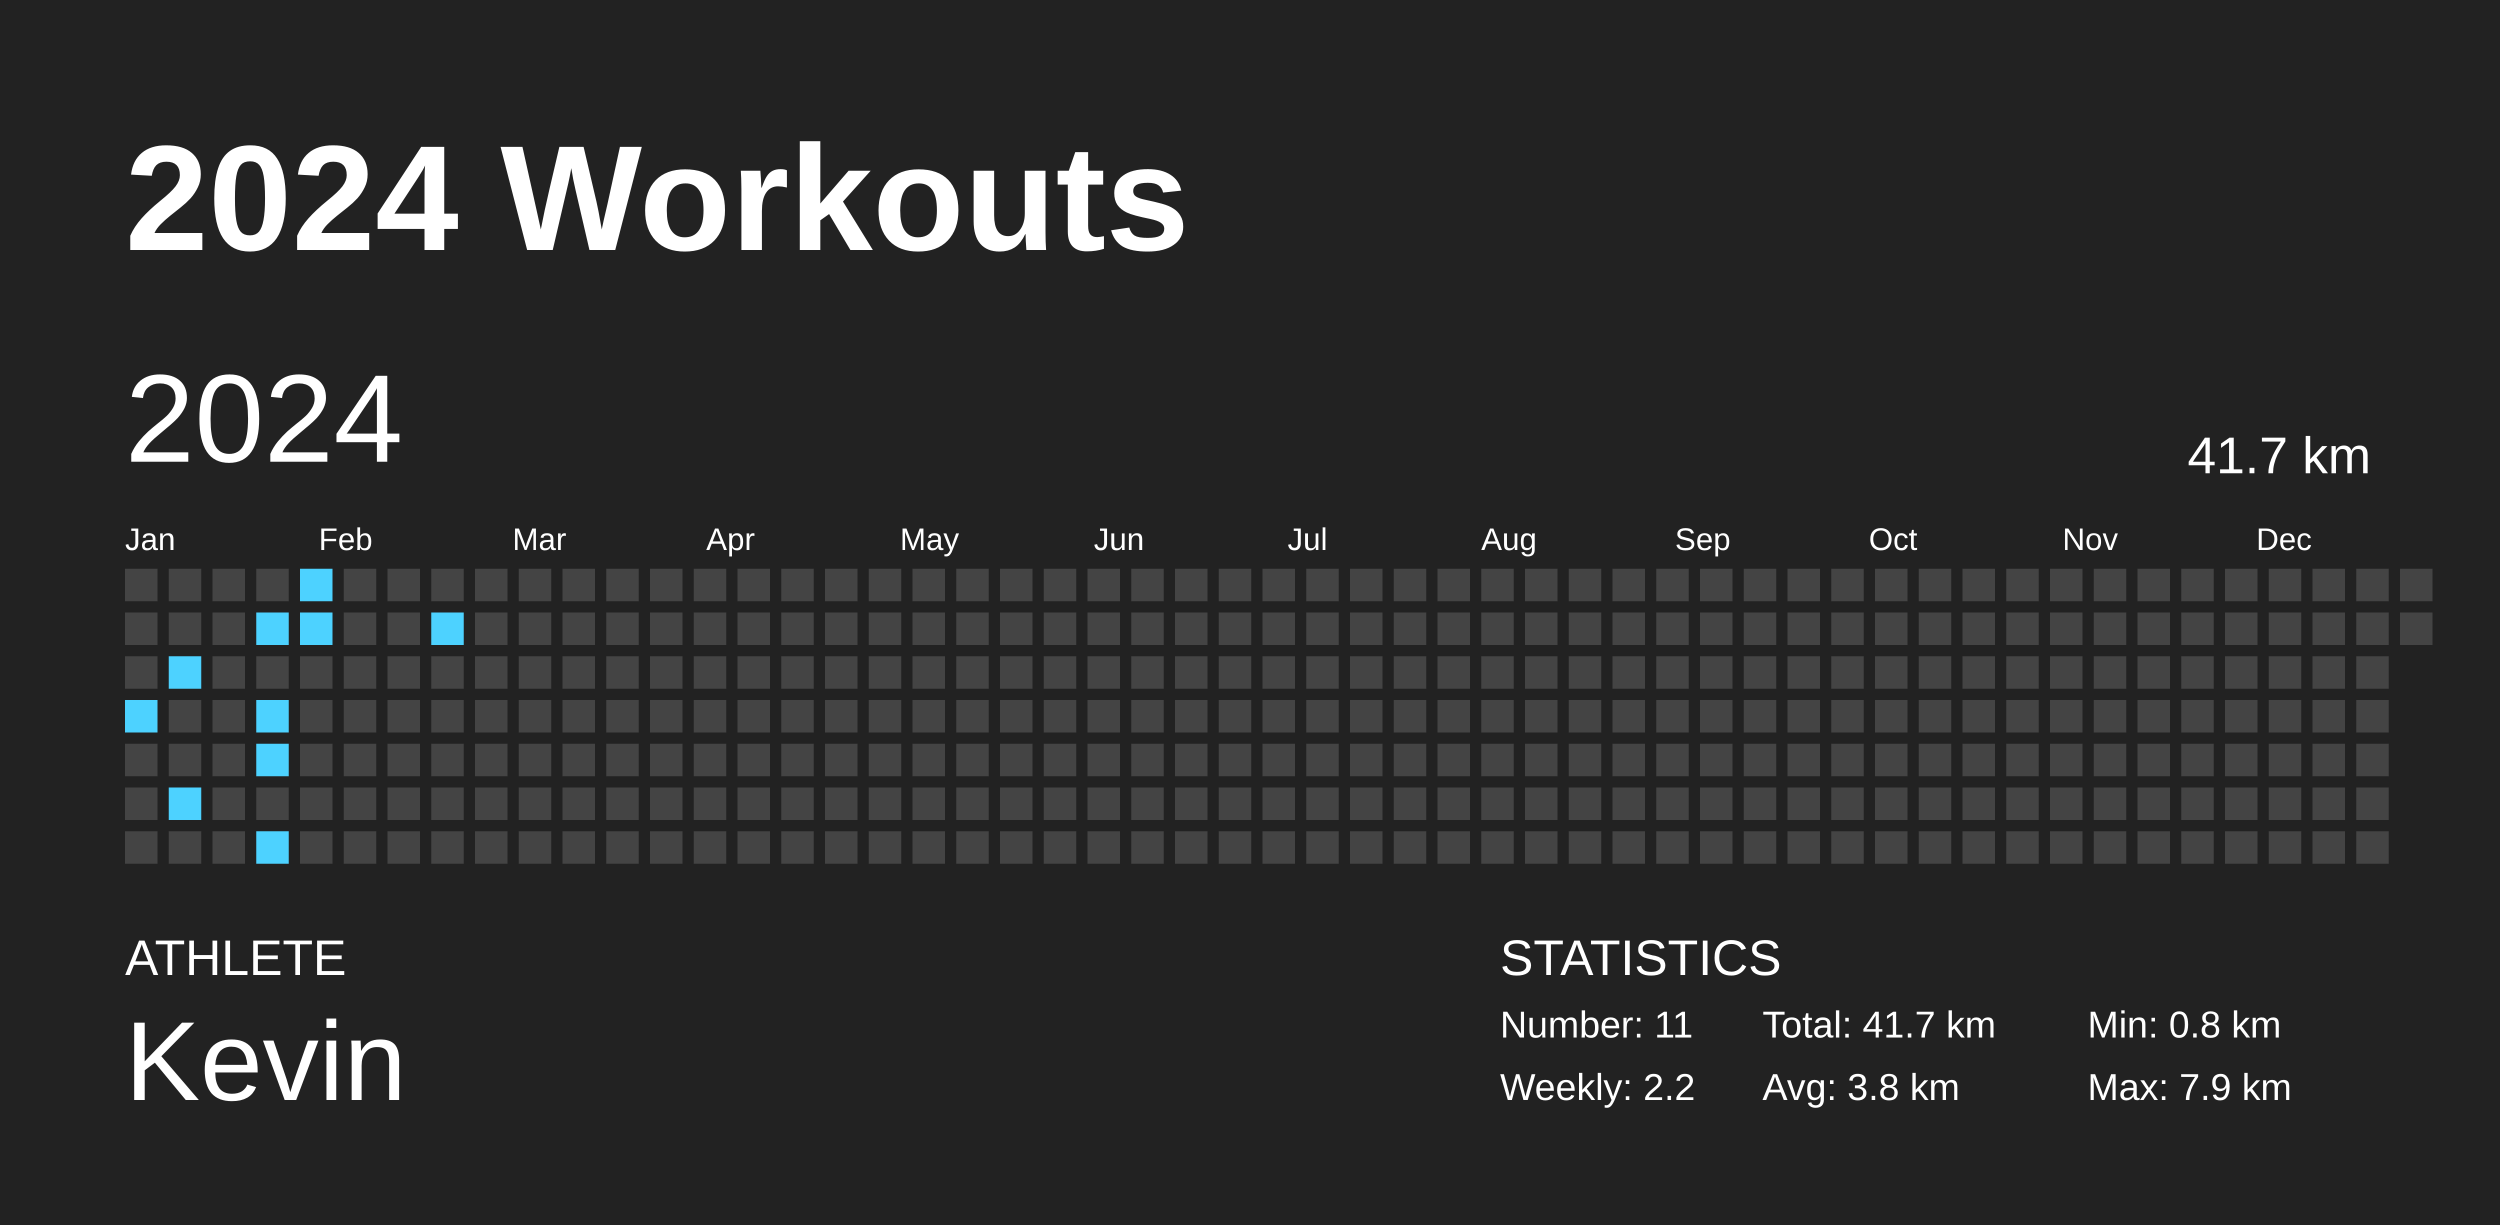
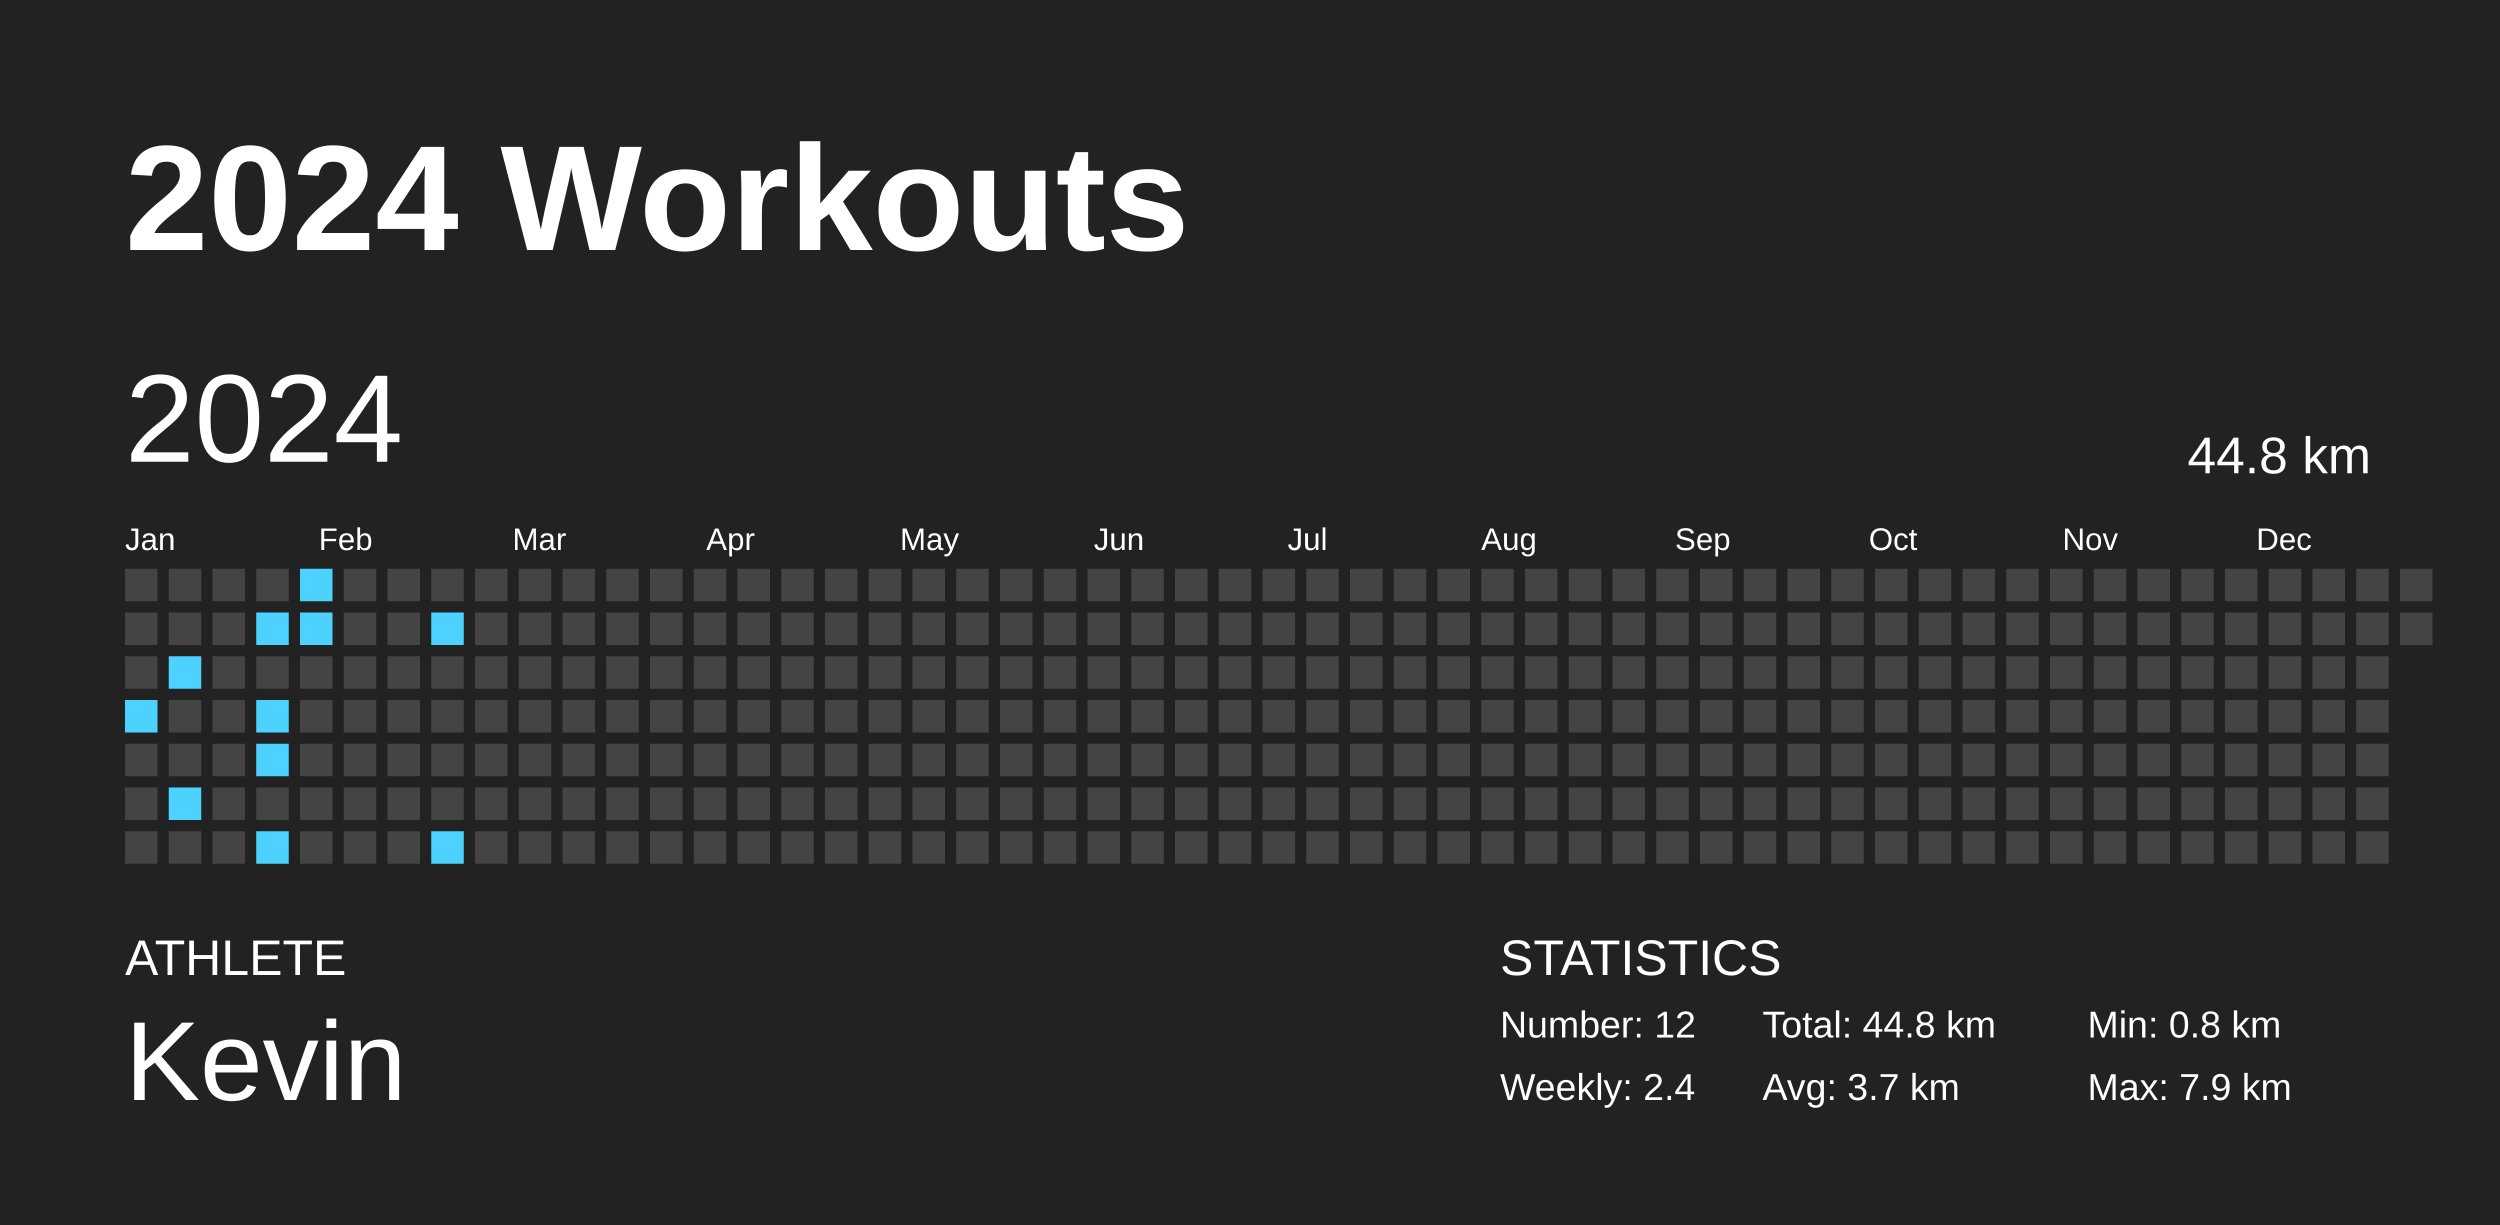
<svg xmlns="http://www.w3.org/2000/svg" baseProfile="full" height="98mm" version="1.1" viewBox="0,0,200,98" width="200mm">
  <defs />
  <rect fill="#222222" height="98" width="200" x="0" y="0" />
  <text fill="#FFFFFF" style="font-size:12px; font-family:Arial; font-weight:bold;" x="10" y="20">2024 Workouts</text>
  <text fill="#FFFFFF" style="font-size:4px; font-family:Arial" x="10" y="78">ATHLETE</text>
  <text fill="#FFFFFF" style="font-size:9px; font-family:Arial" x="10" y="88">Kevin</text>
  <text fill="#FFFFFF" style="font-size:4px; font-family:Arial" x="120" y="78">STATISTICS</text>
-   <text fill="#FFFFFF" style="font-size:3px; font-family:Arial" x="120" y="83">Number: 11</text>
-   <text fill="#FFFFFF" style="font-size:3px; font-family:Arial" x="120" y="88">Weekly: 2.2</text>
-   <text fill="#FFFFFF" style="font-size:3px; font-family:Arial" x="141" y="83">Total: 41.7 km</text>
-   <text fill="#FFFFFF" style="font-size:3px; font-family:Arial" x="141" y="88">Avg: 3.8 km</text>
+   <text fill="#FFFFFF" style="font-size:3px; font-family:Arial" x="120" y="83">Number: 12</text>
+   <text fill="#FFFFFF" style="font-size:3px; font-family:Arial" x="120" y="88">Weekly: 2.4</text>
+   <text fill="#FFFFFF" style="font-size:3px; font-family:Arial" x="141" y="83">Total: 44.8 km</text>
+   <text fill="#FFFFFF" style="font-size:3px; font-family:Arial" x="141" y="88">Avg: 3.7 km</text>
  <text fill="#FFFFFF" style="font-size:3px; font-family:Arial" x="167" y="83">Min: 0.8 km</text>
  <text fill="#FFFFFF" style="font-size:3px; font-family:Arial" x="167" y="88">Max: 7.9 km</text>
  <text dominant-baseline="hanging" fill="#FFFFFF" style="font-size:10.0px; font-family:Arial;" x="10" y="30">2024</text>
-   <text dominant-baseline="hanging" fill="#FFFFFF" style="font-size:4.125px; font-family:Arial;" x="175" y="35">41.7 km</text>
+   <text dominant-baseline="hanging" fill="#FFFFFF" style="font-size:4.125px; font-family:Arial;" x="175" y="35">44.8 km</text>
  <text fill="#FFFFFF" style="font-size:2.5px; font-family:Arial" x="10.0" y="44">Jan</text>
  <text fill="#FFFFFF" style="font-size:2.5px; font-family:Arial" x="25.5" y="44">Feb</text>
  <text fill="#FFFFFF" style="font-size:2.5px; font-family:Arial" x="41.0" y="44">Mar</text>
  <text fill="#FFFFFF" style="font-size:2.5px; font-family:Arial" x="56.5" y="44">Apr</text>
  <text fill="#FFFFFF" style="font-size:2.5px; font-family:Arial" x="72.0" y="44">May</text>
  <text fill="#FFFFFF" style="font-size:2.5px; font-family:Arial" x="87.5" y="44">Jun</text>
  <text fill="#FFFFFF" style="font-size:2.5px; font-family:Arial" x="103.0" y="44">Jul</text>
  <text fill="#FFFFFF" style="font-size:2.5px; font-family:Arial" x="118.5" y="44">Aug</text>
  <text fill="#FFFFFF" style="font-size:2.5px; font-family:Arial" x="134.0" y="44">Sep</text>
  <text fill="#FFFFFF" style="font-size:2.5px; font-family:Arial" x="149.5" y="44">Oct</text>
  <text fill="#FFFFFF" style="font-size:2.5px; font-family:Arial" x="165.0" y="44">Nov</text>
  <text fill="#FFFFFF" style="font-size:2.5px; font-family:Arial" x="180.5" y="44">Dec</text>
  <rect fill="#444444" height="2.6" width="2.6" x="10.0" y="45.5" />
  <rect fill="#444444" height="2.6" width="2.6" x="10.0" y="49.0" />
  <rect fill="#444444" height="2.6" width="2.6" x="10.0" y="52.5" />
  <rect fill="#4dd2ff" height="2.6" width="2.6" x="10.0" y="56.0" />
  <rect fill="#444444" height="2.6" width="2.6" x="10.0" y="59.5" />
  <rect fill="#444444" height="2.6" width="2.6" x="10.0" y="63.0" />
  <rect fill="#444444" height="2.6" width="2.6" x="10.0" y="66.5" />
  <rect fill="#444444" height="2.6" width="2.6" x="13.5" y="45.5" />
  <rect fill="#444444" height="2.6" width="2.6" x="13.5" y="49.0" />
  <rect fill="#4dd2ff" height="2.6" width="2.6" x="13.5" y="52.5" />
  <rect fill="#444444" height="2.6" width="2.6" x="13.5" y="56.0" />
  <rect fill="#444444" height="2.6" width="2.6" x="13.5" y="59.5" />
  <rect fill="#4dd2ff" height="2.6" width="2.6" x="13.5" y="63.0" />
  <rect fill="#444444" height="2.6" width="2.6" x="13.5" y="66.5" />
  <rect fill="#444444" height="2.6" width="2.6" x="17.0" y="45.5" />
  <rect fill="#444444" height="2.6" width="2.6" x="17.0" y="49.0" />
  <rect fill="#444444" height="2.6" width="2.6" x="17.0" y="52.5" />
  <rect fill="#444444" height="2.6" width="2.6" x="17.0" y="56.0" />
  <rect fill="#444444" height="2.6" width="2.6" x="17.0" y="59.5" />
  <rect fill="#444444" height="2.6" width="2.6" x="17.0" y="63.0" />
  <rect fill="#444444" height="2.6" width="2.6" x="17.0" y="66.5" />
  <rect fill="#444444" height="2.6" width="2.6" x="20.5" y="45.5" />
  <rect fill="#4dd2ff" height="2.6" width="2.6" x="20.5" y="49.0" />
  <rect fill="#444444" height="2.6" width="2.6" x="20.5" y="52.5" />
  <rect fill="#4dd2ff" height="2.6" width="2.6" x="20.5" y="56.0" />
  <rect fill="#4dd2ff" height="2.6" width="2.6" x="20.5" y="59.5" />
  <rect fill="#444444" height="2.6" width="2.6" x="20.5" y="63.0" />
  <rect fill="#4dd2ff" height="2.6" width="2.6" x="20.5" y="66.5" />
  <rect fill="#4dd2ff" height="2.6" width="2.6" x="24.0" y="45.5" />
  <rect fill="#4dd2ff" height="2.6" width="2.6" x="24.0" y="49.0" />
  <rect fill="#444444" height="2.6" width="2.6" x="24.0" y="52.5" />
  <rect fill="#444444" height="2.6" width="2.6" x="24.0" y="56.0" />
  <rect fill="#444444" height="2.6" width="2.6" x="24.0" y="59.5" />
  <rect fill="#444444" height="2.6" width="2.6" x="24.0" y="63.0" />
  <rect fill="#444444" height="2.6" width="2.6" x="24.0" y="66.5" />
  <rect fill="#444444" height="2.6" width="2.6" x="27.5" y="45.5" />
  <rect fill="#444444" height="2.6" width="2.6" x="27.5" y="49.0" />
  <rect fill="#444444" height="2.6" width="2.6" x="27.5" y="52.5" />
  <rect fill="#444444" height="2.6" width="2.6" x="27.5" y="56.0" />
  <rect fill="#444444" height="2.6" width="2.6" x="27.5" y="59.5" />
  <rect fill="#444444" height="2.6" width="2.6" x="27.5" y="63.0" />
  <rect fill="#444444" height="2.6" width="2.6" x="27.5" y="66.5" />
  <rect fill="#444444" height="2.6" width="2.6" x="31.0" y="45.5" />
  <rect fill="#444444" height="2.6" width="2.6" x="31.0" y="49.0" />
  <rect fill="#444444" height="2.6" width="2.6" x="31.0" y="52.5" />
  <rect fill="#444444" height="2.6" width="2.6" x="31.0" y="56.0" />
  <rect fill="#444444" height="2.6" width="2.6" x="31.0" y="59.5" />
  <rect fill="#444444" height="2.6" width="2.6" x="31.0" y="63.0" />
  <rect fill="#444444" height="2.6" width="2.6" x="31.0" y="66.5" />
  <rect fill="#444444" height="2.6" width="2.6" x="34.5" y="45.5" />
  <rect fill="#4dd2ff" height="2.6" width="2.6" x="34.5" y="49.0" />
  <rect fill="#444444" height="2.6" width="2.6" x="34.5" y="52.5" />
  <rect fill="#444444" height="2.6" width="2.6" x="34.5" y="56.0" />
  <rect fill="#444444" height="2.6" width="2.6" x="34.5" y="59.5" />
  <rect fill="#444444" height="2.6" width="2.6" x="34.5" y="63.0" />
-   <rect fill="#444444" height="2.6" width="2.6" x="34.5" y="66.5" />
+   <rect fill="#4dd2ff" height="2.6" width="2.6" x="34.5" y="66.5" />
  <rect fill="#444444" height="2.6" width="2.6" x="38.0" y="45.5" />
  <rect fill="#444444" height="2.6" width="2.6" x="38.0" y="49.0" />
  <rect fill="#444444" height="2.6" width="2.6" x="38.0" y="52.5" />
  <rect fill="#444444" height="2.6" width="2.6" x="38.0" y="56.0" />
  <rect fill="#444444" height="2.6" width="2.6" x="38.0" y="59.5" />
  <rect fill="#444444" height="2.6" width="2.6" x="38.0" y="63.0" />
  <rect fill="#444444" height="2.6" width="2.6" x="38.0" y="66.5" />
  <rect fill="#444444" height="2.6" width="2.6" x="41.5" y="45.5" />
  <rect fill="#444444" height="2.6" width="2.6" x="41.5" y="49.0" />
  <rect fill="#444444" height="2.6" width="2.6" x="41.5" y="52.5" />
  <rect fill="#444444" height="2.6" width="2.6" x="41.5" y="56.0" />
  <rect fill="#444444" height="2.6" width="2.6" x="41.5" y="59.5" />
  <rect fill="#444444" height="2.6" width="2.6" x="41.5" y="63.0" />
  <rect fill="#444444" height="2.6" width="2.6" x="41.5" y="66.5" />
  <rect fill="#444444" height="2.6" width="2.6" x="45.0" y="45.5" />
  <rect fill="#444444" height="2.6" width="2.6" x="45.0" y="49.0" />
  <rect fill="#444444" height="2.6" width="2.6" x="45.0" y="52.5" />
  <rect fill="#444444" height="2.6" width="2.6" x="45.0" y="56.0" />
  <rect fill="#444444" height="2.6" width="2.6" x="45.0" y="59.5" />
  <rect fill="#444444" height="2.6" width="2.6" x="45.0" y="63.0" />
  <rect fill="#444444" height="2.6" width="2.6" x="45.0" y="66.5" />
  <rect fill="#444444" height="2.6" width="2.6" x="48.5" y="45.5" />
  <rect fill="#444444" height="2.6" width="2.6" x="48.5" y="49.0" />
  <rect fill="#444444" height="2.6" width="2.6" x="48.5" y="52.5" />
  <rect fill="#444444" height="2.6" width="2.6" x="48.5" y="56.0" />
  <rect fill="#444444" height="2.6" width="2.6" x="48.5" y="59.5" />
  <rect fill="#444444" height="2.6" width="2.6" x="48.5" y="63.0" />
  <rect fill="#444444" height="2.6" width="2.6" x="48.5" y="66.5" />
  <rect fill="#444444" height="2.6" width="2.6" x="52.0" y="45.5" />
  <rect fill="#444444" height="2.6" width="2.6" x="52.0" y="49.0" />
  <rect fill="#444444" height="2.6" width="2.6" x="52.0" y="52.5" />
  <rect fill="#444444" height="2.6" width="2.6" x="52.0" y="56.0" />
  <rect fill="#444444" height="2.6" width="2.6" x="52.0" y="59.5" />
  <rect fill="#444444" height="2.6" width="2.6" x="52.0" y="63.0" />
  <rect fill="#444444" height="2.6" width="2.6" x="52.0" y="66.5" />
  <rect fill="#444444" height="2.6" width="2.6" x="55.5" y="45.5" />
  <rect fill="#444444" height="2.6" width="2.6" x="55.5" y="49.0" />
  <rect fill="#444444" height="2.6" width="2.6" x="55.5" y="52.5" />
  <rect fill="#444444" height="2.6" width="2.6" x="55.5" y="56.0" />
  <rect fill="#444444" height="2.6" width="2.6" x="55.5" y="59.5" />
  <rect fill="#444444" height="2.6" width="2.6" x="55.5" y="63.0" />
  <rect fill="#444444" height="2.6" width="2.6" x="55.5" y="66.5" />
  <rect fill="#444444" height="2.6" width="2.6" x="59.0" y="45.5" />
  <rect fill="#444444" height="2.6" width="2.6" x="59.0" y="49.0" />
  <rect fill="#444444" height="2.6" width="2.6" x="59.0" y="52.5" />
  <rect fill="#444444" height="2.6" width="2.6" x="59.0" y="56.0" />
  <rect fill="#444444" height="2.6" width="2.6" x="59.0" y="59.5" />
  <rect fill="#444444" height="2.6" width="2.6" x="59.0" y="63.0" />
  <rect fill="#444444" height="2.6" width="2.6" x="59.0" y="66.5" />
  <rect fill="#444444" height="2.6" width="2.6" x="62.5" y="45.5" />
  <rect fill="#444444" height="2.6" width="2.6" x="62.5" y="49.0" />
  <rect fill="#444444" height="2.6" width="2.6" x="62.5" y="52.5" />
  <rect fill="#444444" height="2.6" width="2.6" x="62.5" y="56.0" />
  <rect fill="#444444" height="2.6" width="2.6" x="62.5" y="59.5" />
  <rect fill="#444444" height="2.6" width="2.6" x="62.5" y="63.0" />
  <rect fill="#444444" height="2.6" width="2.6" x="62.5" y="66.5" />
  <rect fill="#444444" height="2.6" width="2.6" x="66.0" y="45.5" />
  <rect fill="#444444" height="2.6" width="2.6" x="66.0" y="49.0" />
  <rect fill="#444444" height="2.6" width="2.6" x="66.0" y="52.5" />
  <rect fill="#444444" height="2.6" width="2.6" x="66.0" y="56.0" />
  <rect fill="#444444" height="2.6" width="2.6" x="66.0" y="59.5" />
  <rect fill="#444444" height="2.6" width="2.6" x="66.0" y="63.0" />
  <rect fill="#444444" height="2.6" width="2.6" x="66.0" y="66.5" />
  <rect fill="#444444" height="2.6" width="2.6" x="69.5" y="45.5" />
  <rect fill="#444444" height="2.6" width="2.6" x="69.5" y="49.0" />
  <rect fill="#444444" height="2.6" width="2.6" x="69.5" y="52.5" />
  <rect fill="#444444" height="2.6" width="2.6" x="69.5" y="56.0" />
  <rect fill="#444444" height="2.6" width="2.6" x="69.5" y="59.5" />
  <rect fill="#444444" height="2.6" width="2.6" x="69.5" y="63.0" />
  <rect fill="#444444" height="2.6" width="2.6" x="69.5" y="66.5" />
  <rect fill="#444444" height="2.6" width="2.6" x="73.0" y="45.5" />
  <rect fill="#444444" height="2.6" width="2.6" x="73.0" y="49.0" />
  <rect fill="#444444" height="2.6" width="2.6" x="73.0" y="52.5" />
  <rect fill="#444444" height="2.6" width="2.6" x="73.0" y="56.0" />
  <rect fill="#444444" height="2.6" width="2.6" x="73.0" y="59.5" />
  <rect fill="#444444" height="2.6" width="2.6" x="73.0" y="63.0" />
  <rect fill="#444444" height="2.6" width="2.6" x="73.0" y="66.5" />
  <rect fill="#444444" height="2.6" width="2.6" x="76.5" y="45.5" />
  <rect fill="#444444" height="2.6" width="2.6" x="76.5" y="49.0" />
  <rect fill="#444444" height="2.6" width="2.6" x="76.5" y="52.5" />
  <rect fill="#444444" height="2.6" width="2.6" x="76.5" y="56.0" />
  <rect fill="#444444" height="2.6" width="2.6" x="76.5" y="59.5" />
  <rect fill="#444444" height="2.6" width="2.6" x="76.5" y="63.0" />
  <rect fill="#444444" height="2.6" width="2.6" x="76.5" y="66.5" />
  <rect fill="#444444" height="2.6" width="2.6" x="80.0" y="45.5" />
  <rect fill="#444444" height="2.6" width="2.6" x="80.0" y="49.0" />
  <rect fill="#444444" height="2.6" width="2.6" x="80.0" y="52.5" />
  <rect fill="#444444" height="2.6" width="2.6" x="80.0" y="56.0" />
  <rect fill="#444444" height="2.6" width="2.6" x="80.0" y="59.5" />
  <rect fill="#444444" height="2.6" width="2.6" x="80.0" y="63.0" />
  <rect fill="#444444" height="2.6" width="2.6" x="80.0" y="66.5" />
  <rect fill="#444444" height="2.6" width="2.6" x="83.5" y="45.5" />
  <rect fill="#444444" height="2.6" width="2.6" x="83.5" y="49.0" />
  <rect fill="#444444" height="2.6" width="2.6" x="83.5" y="52.5" />
  <rect fill="#444444" height="2.6" width="2.6" x="83.5" y="56.0" />
  <rect fill="#444444" height="2.6" width="2.6" x="83.5" y="59.5" />
  <rect fill="#444444" height="2.6" width="2.6" x="83.5" y="63.0" />
  <rect fill="#444444" height="2.6" width="2.6" x="83.5" y="66.5" />
  <rect fill="#444444" height="2.6" width="2.6" x="87.0" y="45.5" />
  <rect fill="#444444" height="2.6" width="2.6" x="87.0" y="49.0" />
  <rect fill="#444444" height="2.6" width="2.6" x="87.0" y="52.5" />
  <rect fill="#444444" height="2.6" width="2.6" x="87.0" y="56.0" />
  <rect fill="#444444" height="2.6" width="2.6" x="87.0" y="59.5" />
  <rect fill="#444444" height="2.6" width="2.6" x="87.0" y="63.0" />
  <rect fill="#444444" height="2.6" width="2.6" x="87.0" y="66.5" />
  <rect fill="#444444" height="2.6" width="2.6" x="90.5" y="45.5" />
  <rect fill="#444444" height="2.6" width="2.6" x="90.5" y="49.0" />
  <rect fill="#444444" height="2.6" width="2.6" x="90.5" y="52.5" />
  <rect fill="#444444" height="2.6" width="2.6" x="90.5" y="56.0" />
  <rect fill="#444444" height="2.6" width="2.6" x="90.5" y="59.5" />
  <rect fill="#444444" height="2.6" width="2.6" x="90.5" y="63.0" />
  <rect fill="#444444" height="2.6" width="2.6" x="90.5" y="66.5" />
  <rect fill="#444444" height="2.6" width="2.6" x="94.0" y="45.5" />
  <rect fill="#444444" height="2.6" width="2.6" x="94.0" y="49.0" />
  <rect fill="#444444" height="2.6" width="2.6" x="94.0" y="52.5" />
  <rect fill="#444444" height="2.6" width="2.6" x="94.0" y="56.0" />
  <rect fill="#444444" height="2.6" width="2.6" x="94.0" y="59.5" />
  <rect fill="#444444" height="2.6" width="2.6" x="94.0" y="63.0" />
  <rect fill="#444444" height="2.6" width="2.6" x="94.0" y="66.5" />
  <rect fill="#444444" height="2.6" width="2.6" x="97.5" y="45.5" />
  <rect fill="#444444" height="2.6" width="2.6" x="97.5" y="49.0" />
  <rect fill="#444444" height="2.6" width="2.6" x="97.5" y="52.5" />
  <rect fill="#444444" height="2.6" width="2.6" x="97.5" y="56.0" />
  <rect fill="#444444" height="2.6" width="2.6" x="97.5" y="59.5" />
  <rect fill="#444444" height="2.6" width="2.6" x="97.5" y="63.0" />
  <rect fill="#444444" height="2.6" width="2.6" x="97.5" y="66.5" />
  <rect fill="#444444" height="2.6" width="2.6" x="101.0" y="45.5" />
  <rect fill="#444444" height="2.6" width="2.6" x="101.0" y="49.0" />
  <rect fill="#444444" height="2.6" width="2.6" x="101.0" y="52.5" />
  <rect fill="#444444" height="2.6" width="2.6" x="101.0" y="56.0" />
  <rect fill="#444444" height="2.6" width="2.6" x="101.0" y="59.5" />
  <rect fill="#444444" height="2.6" width="2.6" x="101.0" y="63.0" />
  <rect fill="#444444" height="2.6" width="2.6" x="101.0" y="66.5" />
  <rect fill="#444444" height="2.6" width="2.6" x="104.5" y="45.5" />
  <rect fill="#444444" height="2.6" width="2.6" x="104.5" y="49.0" />
  <rect fill="#444444" height="2.6" width="2.6" x="104.5" y="52.5" />
  <rect fill="#444444" height="2.6" width="2.6" x="104.5" y="56.0" />
  <rect fill="#444444" height="2.6" width="2.6" x="104.5" y="59.5" />
  <rect fill="#444444" height="2.6" width="2.6" x="104.5" y="63.0" />
  <rect fill="#444444" height="2.6" width="2.6" x="104.5" y="66.5" />
  <rect fill="#444444" height="2.6" width="2.6" x="108.0" y="45.5" />
  <rect fill="#444444" height="2.6" width="2.6" x="108.0" y="49.0" />
  <rect fill="#444444" height="2.6" width="2.6" x="108.0" y="52.5" />
  <rect fill="#444444" height="2.6" width="2.6" x="108.0" y="56.0" />
  <rect fill="#444444" height="2.6" width="2.6" x="108.0" y="59.5" />
  <rect fill="#444444" height="2.6" width="2.6" x="108.0" y="63.0" />
  <rect fill="#444444" height="2.6" width="2.6" x="108.0" y="66.5" />
  <rect fill="#444444" height="2.6" width="2.6" x="111.5" y="45.5" />
  <rect fill="#444444" height="2.6" width="2.6" x="111.5" y="49.0" />
  <rect fill="#444444" height="2.6" width="2.6" x="111.5" y="52.5" />
  <rect fill="#444444" height="2.6" width="2.6" x="111.5" y="56.0" />
  <rect fill="#444444" height="2.6" width="2.6" x="111.5" y="59.5" />
  <rect fill="#444444" height="2.6" width="2.6" x="111.5" y="63.0" />
  <rect fill="#444444" height="2.6" width="2.6" x="111.5" y="66.5" />
  <rect fill="#444444" height="2.6" width="2.6" x="115.0" y="45.5" />
  <rect fill="#444444" height="2.6" width="2.6" x="115.0" y="49.0" />
  <rect fill="#444444" height="2.6" width="2.6" x="115.0" y="52.5" />
  <rect fill="#444444" height="2.6" width="2.6" x="115.0" y="56.0" />
  <rect fill="#444444" height="2.6" width="2.6" x="115.0" y="59.5" />
  <rect fill="#444444" height="2.6" width="2.6" x="115.0" y="63.0" />
  <rect fill="#444444" height="2.6" width="2.6" x="115.0" y="66.5" />
  <rect fill="#444444" height="2.6" width="2.6" x="118.5" y="45.5" />
  <rect fill="#444444" height="2.6" width="2.6" x="118.5" y="49.0" />
  <rect fill="#444444" height="2.6" width="2.6" x="118.5" y="52.5" />
  <rect fill="#444444" height="2.6" width="2.6" x="118.5" y="56.0" />
  <rect fill="#444444" height="2.6" width="2.6" x="118.5" y="59.5" />
  <rect fill="#444444" height="2.6" width="2.6" x="118.5" y="63.0" />
  <rect fill="#444444" height="2.6" width="2.6" x="118.5" y="66.5" />
  <rect fill="#444444" height="2.6" width="2.6" x="122.0" y="45.5" />
  <rect fill="#444444" height="2.6" width="2.6" x="122.0" y="49.0" />
  <rect fill="#444444" height="2.6" width="2.6" x="122.0" y="52.5" />
  <rect fill="#444444" height="2.6" width="2.6" x="122.0" y="56.0" />
  <rect fill="#444444" height="2.6" width="2.6" x="122.0" y="59.5" />
  <rect fill="#444444" height="2.6" width="2.6" x="122.0" y="63.0" />
  <rect fill="#444444" height="2.6" width="2.6" x="122.0" y="66.5" />
  <rect fill="#444444" height="2.6" width="2.6" x="125.5" y="45.5" />
  <rect fill="#444444" height="2.6" width="2.6" x="125.5" y="49.0" />
  <rect fill="#444444" height="2.6" width="2.6" x="125.5" y="52.5" />
  <rect fill="#444444" height="2.6" width="2.6" x="125.5" y="56.0" />
  <rect fill="#444444" height="2.6" width="2.6" x="125.5" y="59.5" />
  <rect fill="#444444" height="2.6" width="2.6" x="125.5" y="63.0" />
  <rect fill="#444444" height="2.6" width="2.6" x="125.5" y="66.5" />
  <rect fill="#444444" height="2.6" width="2.6" x="129.0" y="45.5" />
  <rect fill="#444444" height="2.6" width="2.6" x="129.0" y="49.0" />
  <rect fill="#444444" height="2.6" width="2.6" x="129.0" y="52.5" />
  <rect fill="#444444" height="2.6" width="2.6" x="129.0" y="56.0" />
  <rect fill="#444444" height="2.6" width="2.6" x="129.0" y="59.5" />
  <rect fill="#444444" height="2.6" width="2.6" x="129.0" y="63.0" />
  <rect fill="#444444" height="2.6" width="2.6" x="129.0" y="66.5" />
  <rect fill="#444444" height="2.6" width="2.6" x="132.5" y="45.5" />
  <rect fill="#444444" height="2.6" width="2.6" x="132.5" y="49.0" />
  <rect fill="#444444" height="2.6" width="2.6" x="132.5" y="52.5" />
  <rect fill="#444444" height="2.6" width="2.6" x="132.5" y="56.0" />
  <rect fill="#444444" height="2.6" width="2.6" x="132.5" y="59.5" />
  <rect fill="#444444" height="2.6" width="2.6" x="132.5" y="63.0" />
  <rect fill="#444444" height="2.6" width="2.6" x="132.5" y="66.5" />
  <rect fill="#444444" height="2.6" width="2.6" x="136.0" y="45.5" />
  <rect fill="#444444" height="2.6" width="2.6" x="136.0" y="49.0" />
  <rect fill="#444444" height="2.6" width="2.6" x="136.0" y="52.5" />
  <rect fill="#444444" height="2.6" width="2.6" x="136.0" y="56.0" />
  <rect fill="#444444" height="2.6" width="2.6" x="136.0" y="59.5" />
  <rect fill="#444444" height="2.6" width="2.6" x="136.0" y="63.0" />
  <rect fill="#444444" height="2.6" width="2.6" x="136.0" y="66.5" />
  <rect fill="#444444" height="2.6" width="2.6" x="139.5" y="45.5" />
  <rect fill="#444444" height="2.6" width="2.6" x="139.5" y="49.0" />
  <rect fill="#444444" height="2.6" width="2.6" x="139.5" y="52.5" />
  <rect fill="#444444" height="2.6" width="2.6" x="139.5" y="56.0" />
  <rect fill="#444444" height="2.6" width="2.6" x="139.5" y="59.5" />
  <rect fill="#444444" height="2.6" width="2.6" x="139.5" y="63.0" />
  <rect fill="#444444" height="2.6" width="2.6" x="139.5" y="66.5" />
  <rect fill="#444444" height="2.6" width="2.6" x="143.0" y="45.5" />
  <rect fill="#444444" height="2.6" width="2.6" x="143.0" y="49.0" />
  <rect fill="#444444" height="2.6" width="2.6" x="143.0" y="52.5" />
  <rect fill="#444444" height="2.6" width="2.6" x="143.0" y="56.0" />
  <rect fill="#444444" height="2.6" width="2.6" x="143.0" y="59.5" />
  <rect fill="#444444" height="2.6" width="2.6" x="143.0" y="63.0" />
  <rect fill="#444444" height="2.6" width="2.6" x="143.0" y="66.5" />
  <rect fill="#444444" height="2.6" width="2.6" x="146.5" y="45.5" />
  <rect fill="#444444" height="2.6" width="2.6" x="146.5" y="49.0" />
  <rect fill="#444444" height="2.6" width="2.6" x="146.5" y="52.5" />
  <rect fill="#444444" height="2.6" width="2.6" x="146.5" y="56.0" />
  <rect fill="#444444" height="2.6" width="2.6" x="146.5" y="59.5" />
  <rect fill="#444444" height="2.6" width="2.6" x="146.5" y="63.0" />
  <rect fill="#444444" height="2.6" width="2.6" x="146.5" y="66.5" />
  <rect fill="#444444" height="2.6" width="2.6" x="150.0" y="45.5" />
  <rect fill="#444444" height="2.6" width="2.6" x="150.0" y="49.0" />
  <rect fill="#444444" height="2.6" width="2.6" x="150.0" y="52.5" />
  <rect fill="#444444" height="2.6" width="2.6" x="150.0" y="56.0" />
  <rect fill="#444444" height="2.6" width="2.6" x="150.0" y="59.5" />
  <rect fill="#444444" height="2.6" width="2.6" x="150.0" y="63.0" />
  <rect fill="#444444" height="2.6" width="2.6" x="150.0" y="66.5" />
  <rect fill="#444444" height="2.6" width="2.6" x="153.5" y="45.5" />
  <rect fill="#444444" height="2.6" width="2.6" x="153.5" y="49.0" />
  <rect fill="#444444" height="2.6" width="2.6" x="153.5" y="52.5" />
  <rect fill="#444444" height="2.6" width="2.6" x="153.5" y="56.0" />
  <rect fill="#444444" height="2.6" width="2.6" x="153.5" y="59.5" />
  <rect fill="#444444" height="2.6" width="2.6" x="153.5" y="63.0" />
  <rect fill="#444444" height="2.6" width="2.6" x="153.5" y="66.5" />
  <rect fill="#444444" height="2.6" width="2.6" x="157.0" y="45.5" />
  <rect fill="#444444" height="2.6" width="2.6" x="157.0" y="49.0" />
  <rect fill="#444444" height="2.6" width="2.6" x="157.0" y="52.5" />
  <rect fill="#444444" height="2.6" width="2.6" x="157.0" y="56.0" />
  <rect fill="#444444" height="2.6" width="2.6" x="157.0" y="59.5" />
  <rect fill="#444444" height="2.6" width="2.6" x="157.0" y="63.0" />
  <rect fill="#444444" height="2.6" width="2.6" x="157.0" y="66.5" />
  <rect fill="#444444" height="2.6" width="2.6" x="160.5" y="45.5" />
  <rect fill="#444444" height="2.6" width="2.6" x="160.5" y="49.0" />
  <rect fill="#444444" height="2.6" width="2.6" x="160.5" y="52.5" />
  <rect fill="#444444" height="2.6" width="2.6" x="160.5" y="56.0" />
  <rect fill="#444444" height="2.6" width="2.6" x="160.5" y="59.5" />
  <rect fill="#444444" height="2.6" width="2.6" x="160.5" y="63.0" />
  <rect fill="#444444" height="2.6" width="2.6" x="160.5" y="66.5" />
  <rect fill="#444444" height="2.6" width="2.6" x="164.0" y="45.5" />
  <rect fill="#444444" height="2.6" width="2.6" x="164.0" y="49.0" />
  <rect fill="#444444" height="2.6" width="2.6" x="164.0" y="52.5" />
  <rect fill="#444444" height="2.6" width="2.6" x="164.0" y="56.0" />
  <rect fill="#444444" height="2.6" width="2.6" x="164.0" y="59.5" />
  <rect fill="#444444" height="2.6" width="2.6" x="164.0" y="63.0" />
  <rect fill="#444444" height="2.6" width="2.6" x="164.0" y="66.5" />
  <rect fill="#444444" height="2.6" width="2.6" x="167.5" y="45.5" />
  <rect fill="#444444" height="2.6" width="2.6" x="167.5" y="49.0" />
  <rect fill="#444444" height="2.6" width="2.6" x="167.5" y="52.5" />
  <rect fill="#444444" height="2.6" width="2.6" x="167.5" y="56.0" />
  <rect fill="#444444" height="2.6" width="2.6" x="167.5" y="59.5" />
  <rect fill="#444444" height="2.6" width="2.6" x="167.5" y="63.0" />
  <rect fill="#444444" height="2.6" width="2.6" x="167.5" y="66.5" />
  <rect fill="#444444" height="2.6" width="2.6" x="171.0" y="45.5" />
  <rect fill="#444444" height="2.6" width="2.6" x="171.0" y="49.0" />
  <rect fill="#444444" height="2.6" width="2.6" x="171.0" y="52.5" />
  <rect fill="#444444" height="2.6" width="2.6" x="171.0" y="56.0" />
  <rect fill="#444444" height="2.6" width="2.6" x="171.0" y="59.5" />
  <rect fill="#444444" height="2.6" width="2.6" x="171.0" y="63.0" />
  <rect fill="#444444" height="2.6" width="2.6" x="171.0" y="66.5" />
  <rect fill="#444444" height="2.6" width="2.6" x="174.5" y="45.5" />
  <rect fill="#444444" height="2.6" width="2.6" x="174.5" y="49.0" />
  <rect fill="#444444" height="2.6" width="2.6" x="174.5" y="52.5" />
  <rect fill="#444444" height="2.6" width="2.6" x="174.5" y="56.0" />
  <rect fill="#444444" height="2.6" width="2.6" x="174.5" y="59.5" />
  <rect fill="#444444" height="2.6" width="2.6" x="174.5" y="63.0" />
  <rect fill="#444444" height="2.6" width="2.6" x="174.5" y="66.5" />
  <rect fill="#444444" height="2.6" width="2.6" x="178.0" y="45.5" />
  <rect fill="#444444" height="2.6" width="2.6" x="178.0" y="49.0" />
  <rect fill="#444444" height="2.6" width="2.6" x="178.0" y="52.5" />
  <rect fill="#444444" height="2.6" width="2.6" x="178.0" y="56.0" />
  <rect fill="#444444" height="2.6" width="2.6" x="178.0" y="59.5" />
  <rect fill="#444444" height="2.6" width="2.6" x="178.0" y="63.0" />
  <rect fill="#444444" height="2.6" width="2.6" x="178.0" y="66.5" />
  <rect fill="#444444" height="2.6" width="2.6" x="181.5" y="45.5" />
  <rect fill="#444444" height="2.6" width="2.6" x="181.5" y="49.0" />
  <rect fill="#444444" height="2.6" width="2.6" x="181.5" y="52.5" />
  <rect fill="#444444" height="2.6" width="2.6" x="181.5" y="56.0" />
  <rect fill="#444444" height="2.6" width="2.6" x="181.5" y="59.5" />
  <rect fill="#444444" height="2.6" width="2.6" x="181.5" y="63.0" />
  <rect fill="#444444" height="2.6" width="2.6" x="181.5" y="66.5" />
  <rect fill="#444444" height="2.6" width="2.6" x="185.0" y="45.5" />
  <rect fill="#444444" height="2.6" width="2.6" x="185.0" y="49.0" />
  <rect fill="#444444" height="2.6" width="2.6" x="185.0" y="52.5" />
  <rect fill="#444444" height="2.6" width="2.6" x="185.0" y="56.0" />
  <rect fill="#444444" height="2.6" width="2.6" x="185.0" y="59.5" />
  <rect fill="#444444" height="2.6" width="2.6" x="185.0" y="63.0" />
  <rect fill="#444444" height="2.6" width="2.6" x="185.0" y="66.5" />
  <rect fill="#444444" height="2.6" width="2.6" x="188.5" y="45.5" />
  <rect fill="#444444" height="2.6" width="2.6" x="188.5" y="49.0" />
  <rect fill="#444444" height="2.6" width="2.6" x="188.5" y="52.5" />
  <rect fill="#444444" height="2.6" width="2.6" x="188.5" y="56.0" />
  <rect fill="#444444" height="2.6" width="2.6" x="188.5" y="59.5" />
  <rect fill="#444444" height="2.6" width="2.6" x="188.5" y="63.0" />
  <rect fill="#444444" height="2.6" width="2.6" x="188.5" y="66.5" />
  <rect fill="#444444" height="2.6" width="2.6" x="192.0" y="45.5" />
  <rect fill="#444444" height="2.6" width="2.6" x="192.0" y="49.0" />
</svg>
